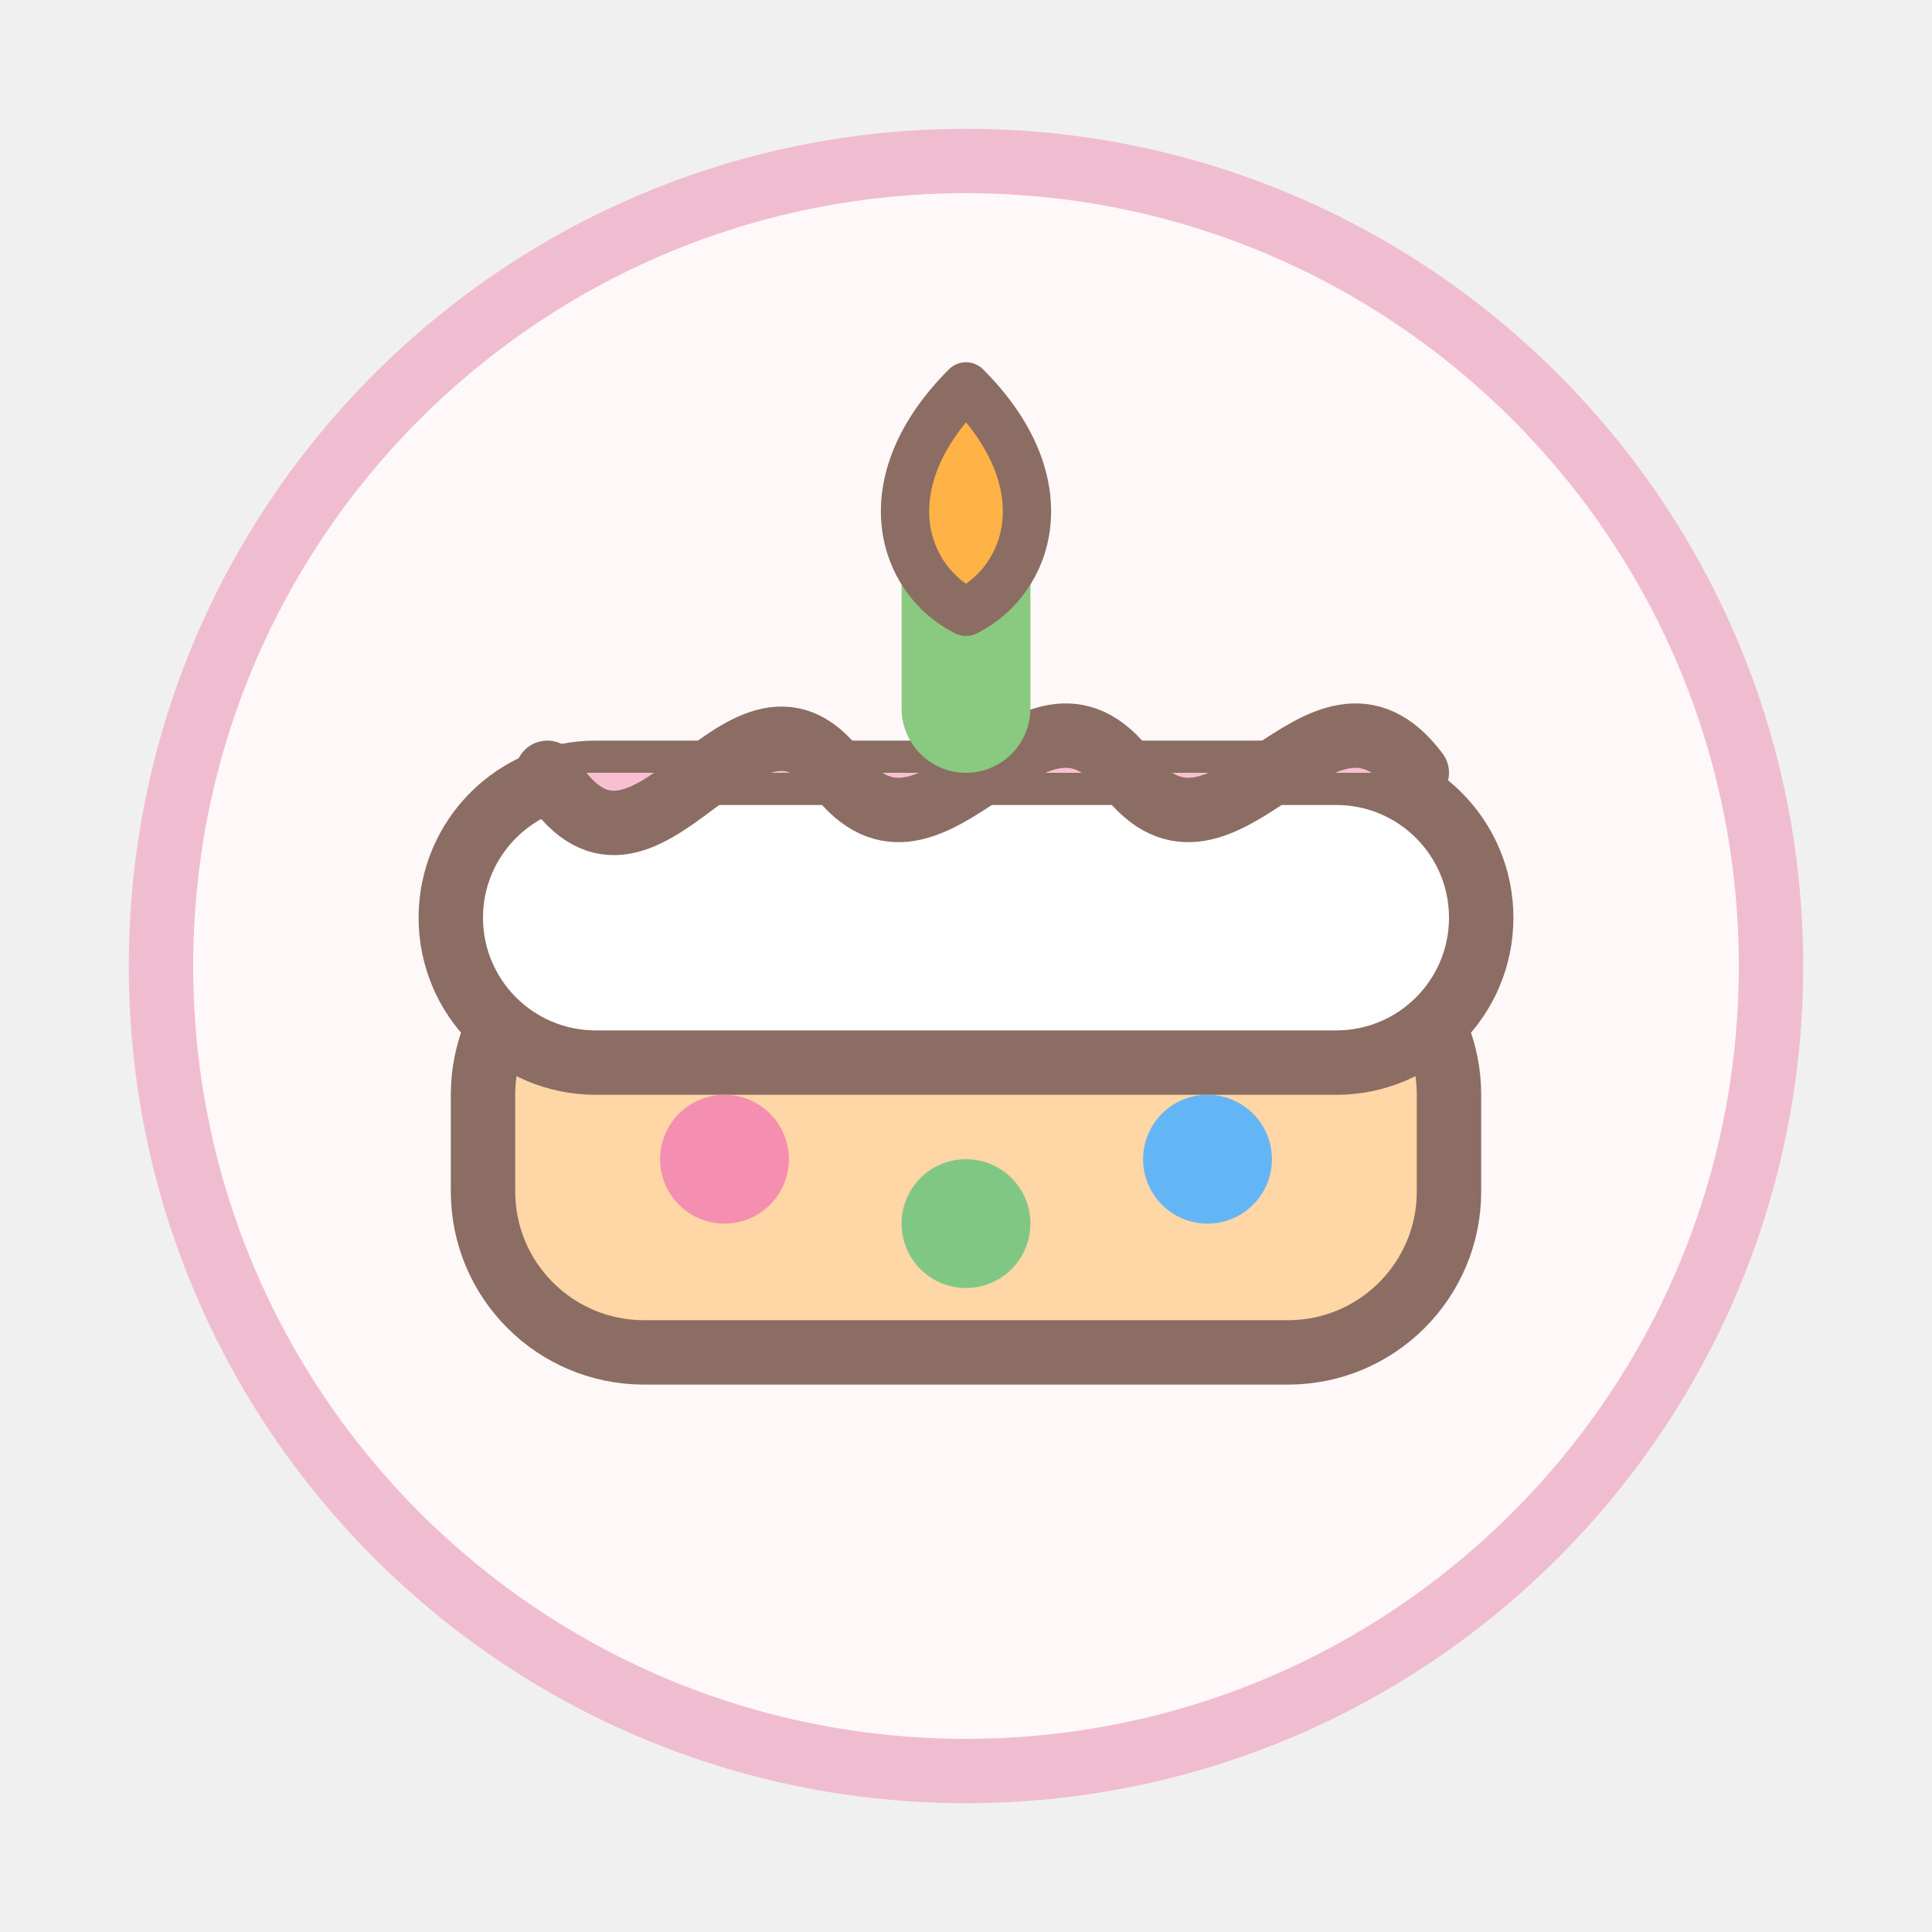
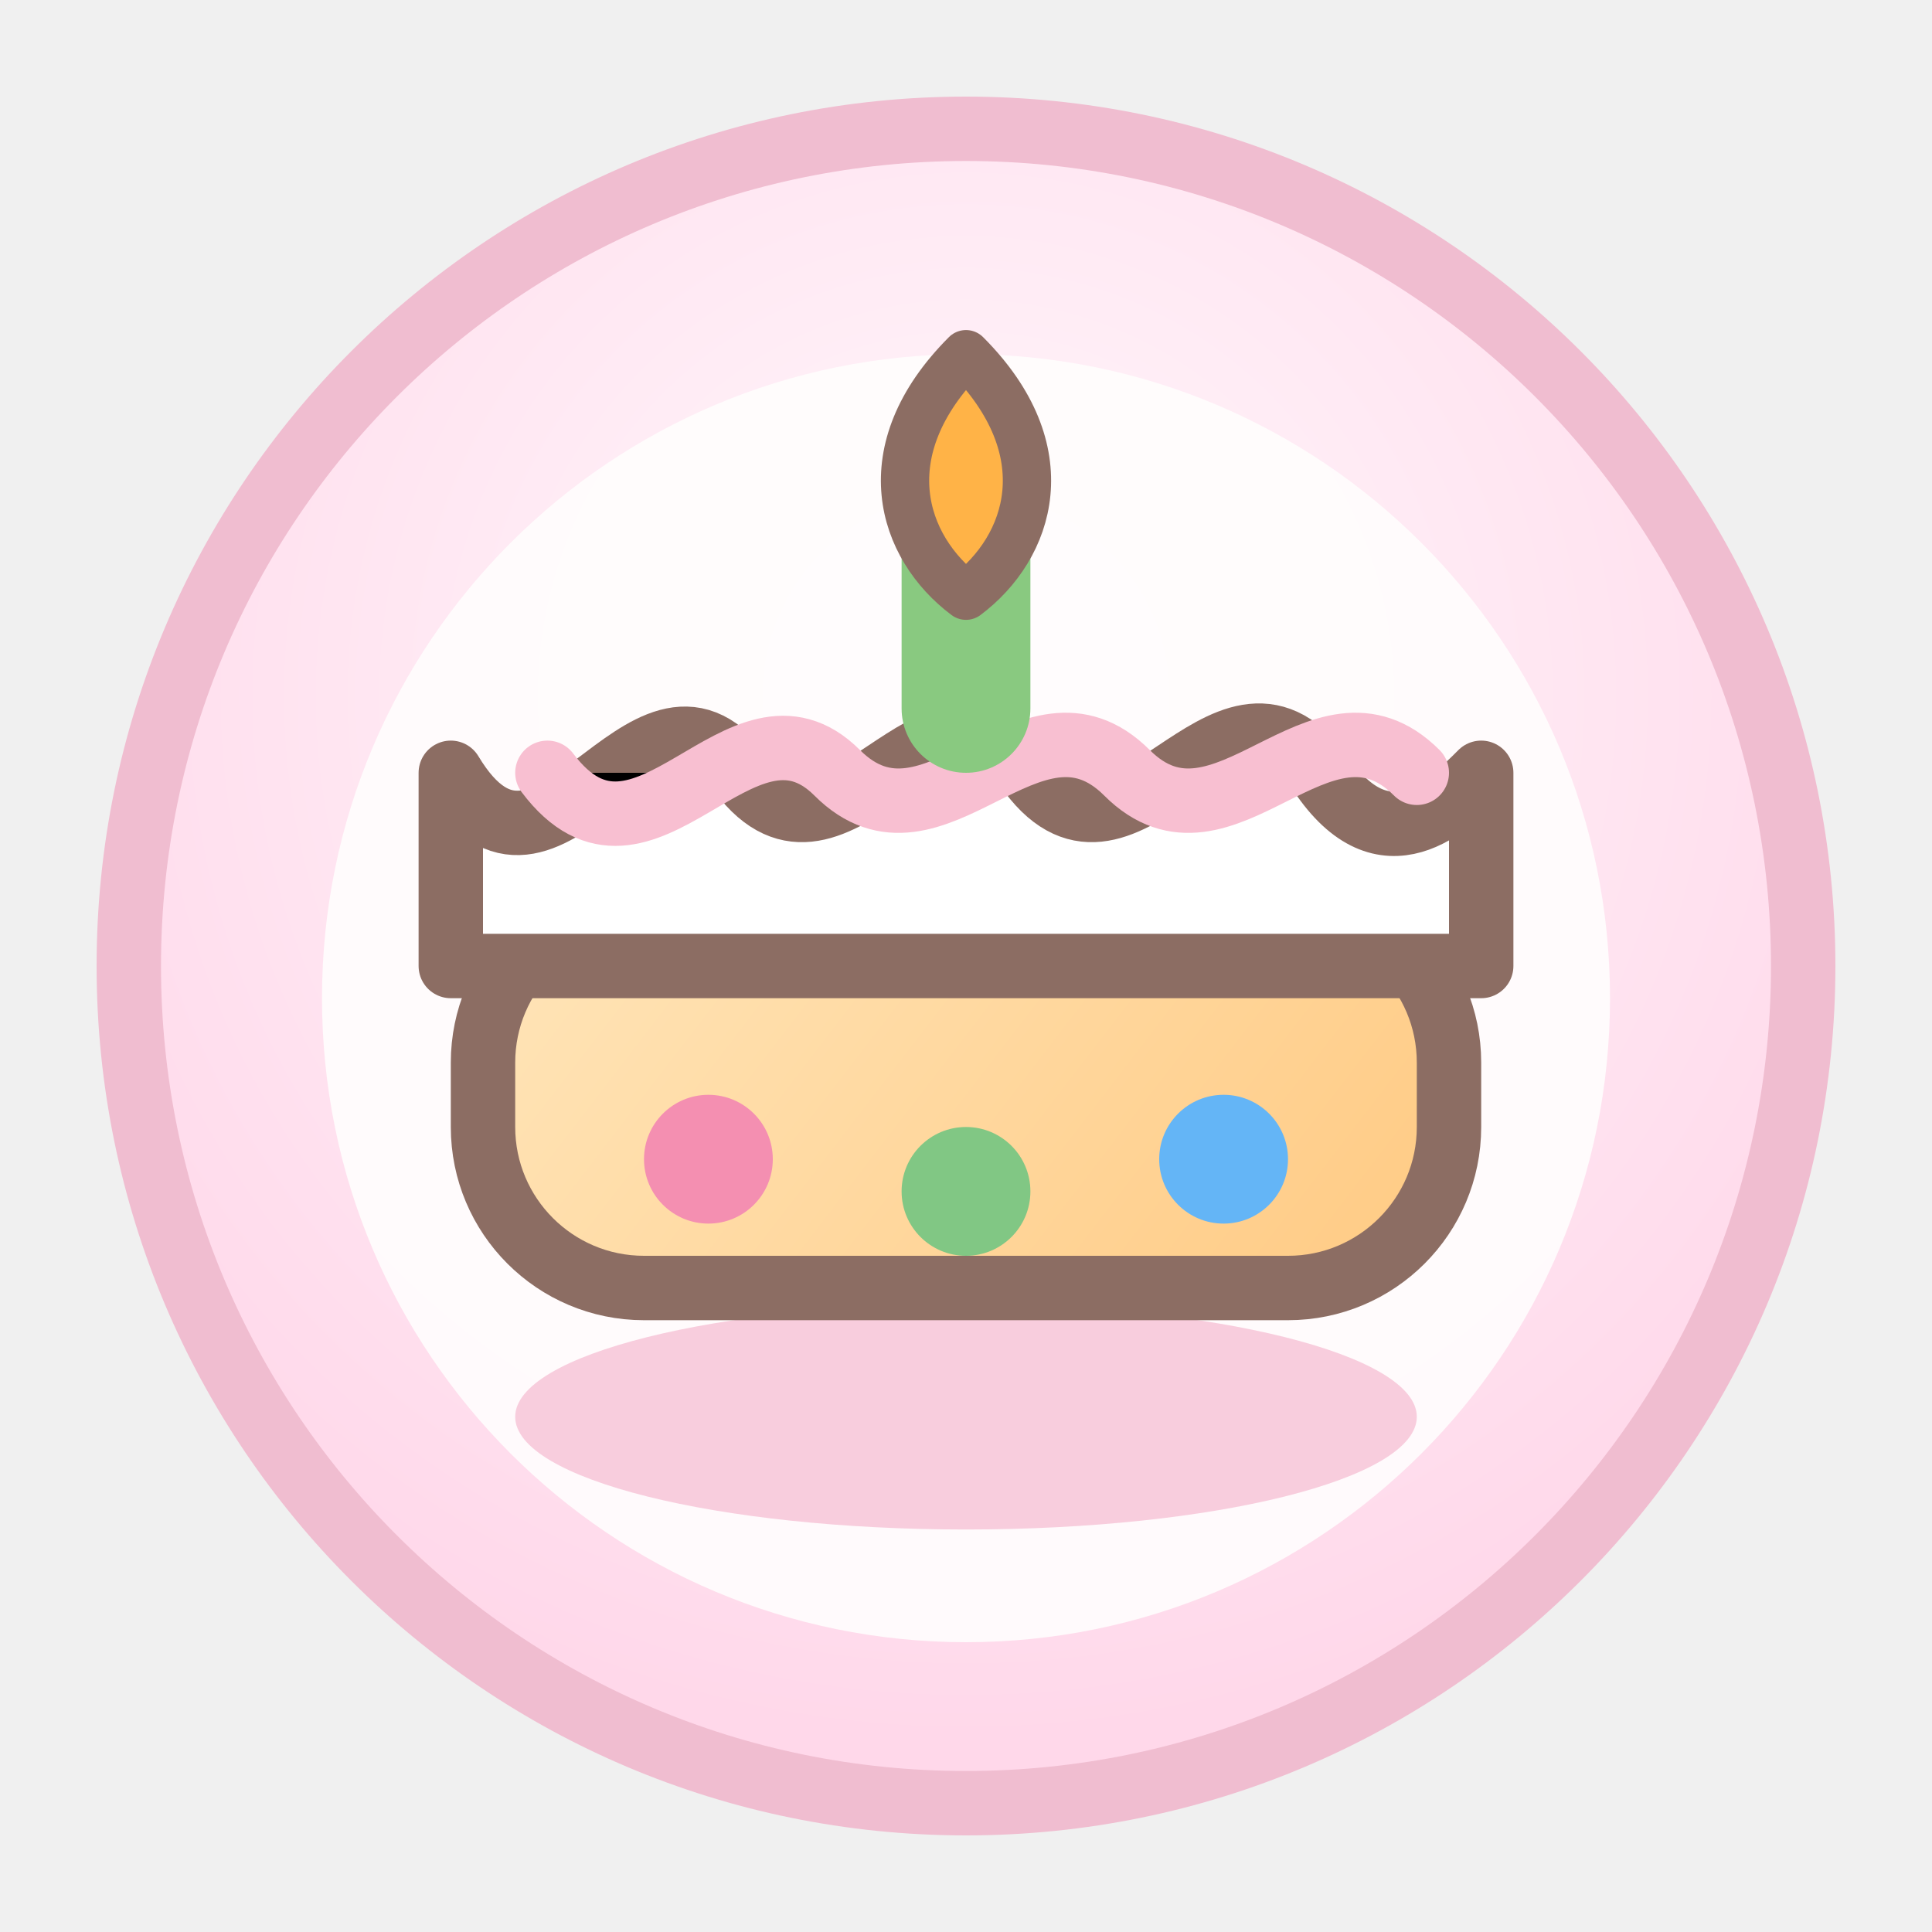
<svg xmlns="http://www.w3.org/2000/svg" viewBox="0 0 120 120">
-   <circle cx="60" cy="60" r="50" fill="#fff8f8" stroke="#f0bdd0" stroke-width="4" />
-   <rect x="30" y="58" width="60" height="26" rx="10" fill="#ffd6a5" stroke="#8c6d63" stroke-width="4" />
-   <rect x="28" y="48" width="64" height="18" rx="9" fill="#fff" stroke="#8c6d63" stroke-width="4" />
-   <path d="M34 48 C40 58 46 40 52 48 C58 56 64 40 70 48 C76 56 82 40 88 48" fill="#f8bfd1" stroke="#8c6d63" stroke-width="4" stroke-linecap="round" stroke-linejoin="round" />
-   <rect x="56" y="30" width="8" height="18" rx="4" fill="#89c980" />
-   <path d="M60 24 C66 30 64 36 60 38 C56 36 54 30 60 24 Z" fill="#ffb347" stroke="#8c6d63" stroke-width="3" stroke-linejoin="round" />
-   <circle cx="45" cy="72" r="4" fill="#f48fb1" />
-   <circle cx="60" cy="76" r="4" fill="#81c784" />
-   <circle cx="75" cy="72" r="4" fill="#64b5f6" />
+   <defs>
+     <radialGradient id="bg" cx="50%" cy="34%" r="62%">
+       <stop offset="0" stop-color="#fff9fc" />
+       <stop offset="1" stop-color="#ffd8ea" />
+     </radialGradient>
+     <linearGradient id="cake" x1="34" y1="48" x2="86" y2="88" gradientUnits="userSpaceOnUse">
+       <stop offset="0" stop-color="#ffe6bb" />
+       <stop offset="1" stop-color="#ffc981" />
+     </linearGradient>
+   </defs>
+   <circle cx="60" cy="60" r="52" fill="url(#bg)" stroke="#f0bdd0" stroke-width="4" />
+   <circle cx="60" cy="62" r="40" fill="#fffdfd" opacity=".92" />
+   <ellipse cx="60" cy="88" rx="28" ry="7" fill="#f8cddd" />
+   <rect x="30" y="56" width="60" height="24" rx="10" fill="url(#cake)" stroke="#8c6d63" stroke-width="4" />
+   <path d="M28 48C34 58 40 40 46 48C52 56 58 40 64 48C70 56 76 40 82 48C86 54 90 50 92 48V60H28V48Z" fill="#fff" stroke="#8c6d63" stroke-width="4" stroke-linejoin="round" />
+   <path d="M34 48C40 56 46 42 52 48C58 54 64 42 70 48C76 54 82 42 88 48" stroke="#f8bfd1" stroke-width="4" stroke-linecap="round" />
+   <rect x="56" y="28" width="8" height="20" rx="4" fill="#89c980" />
+   <path d="M60 22C66 28 64 34 60 37C56 34 54 28 60 22Z" fill="#ffb347" stroke="#8c6d63" stroke-width="3" stroke-linejoin="round" />
+   <circle cx="44" cy="72" r="4" fill="#f48fb1" />
+   <circle cx="60" cy="74" r="4" fill="#81c784" />
+   <circle cx="76" cy="72" r="4" fill="#64b5f6" />
</svg>
